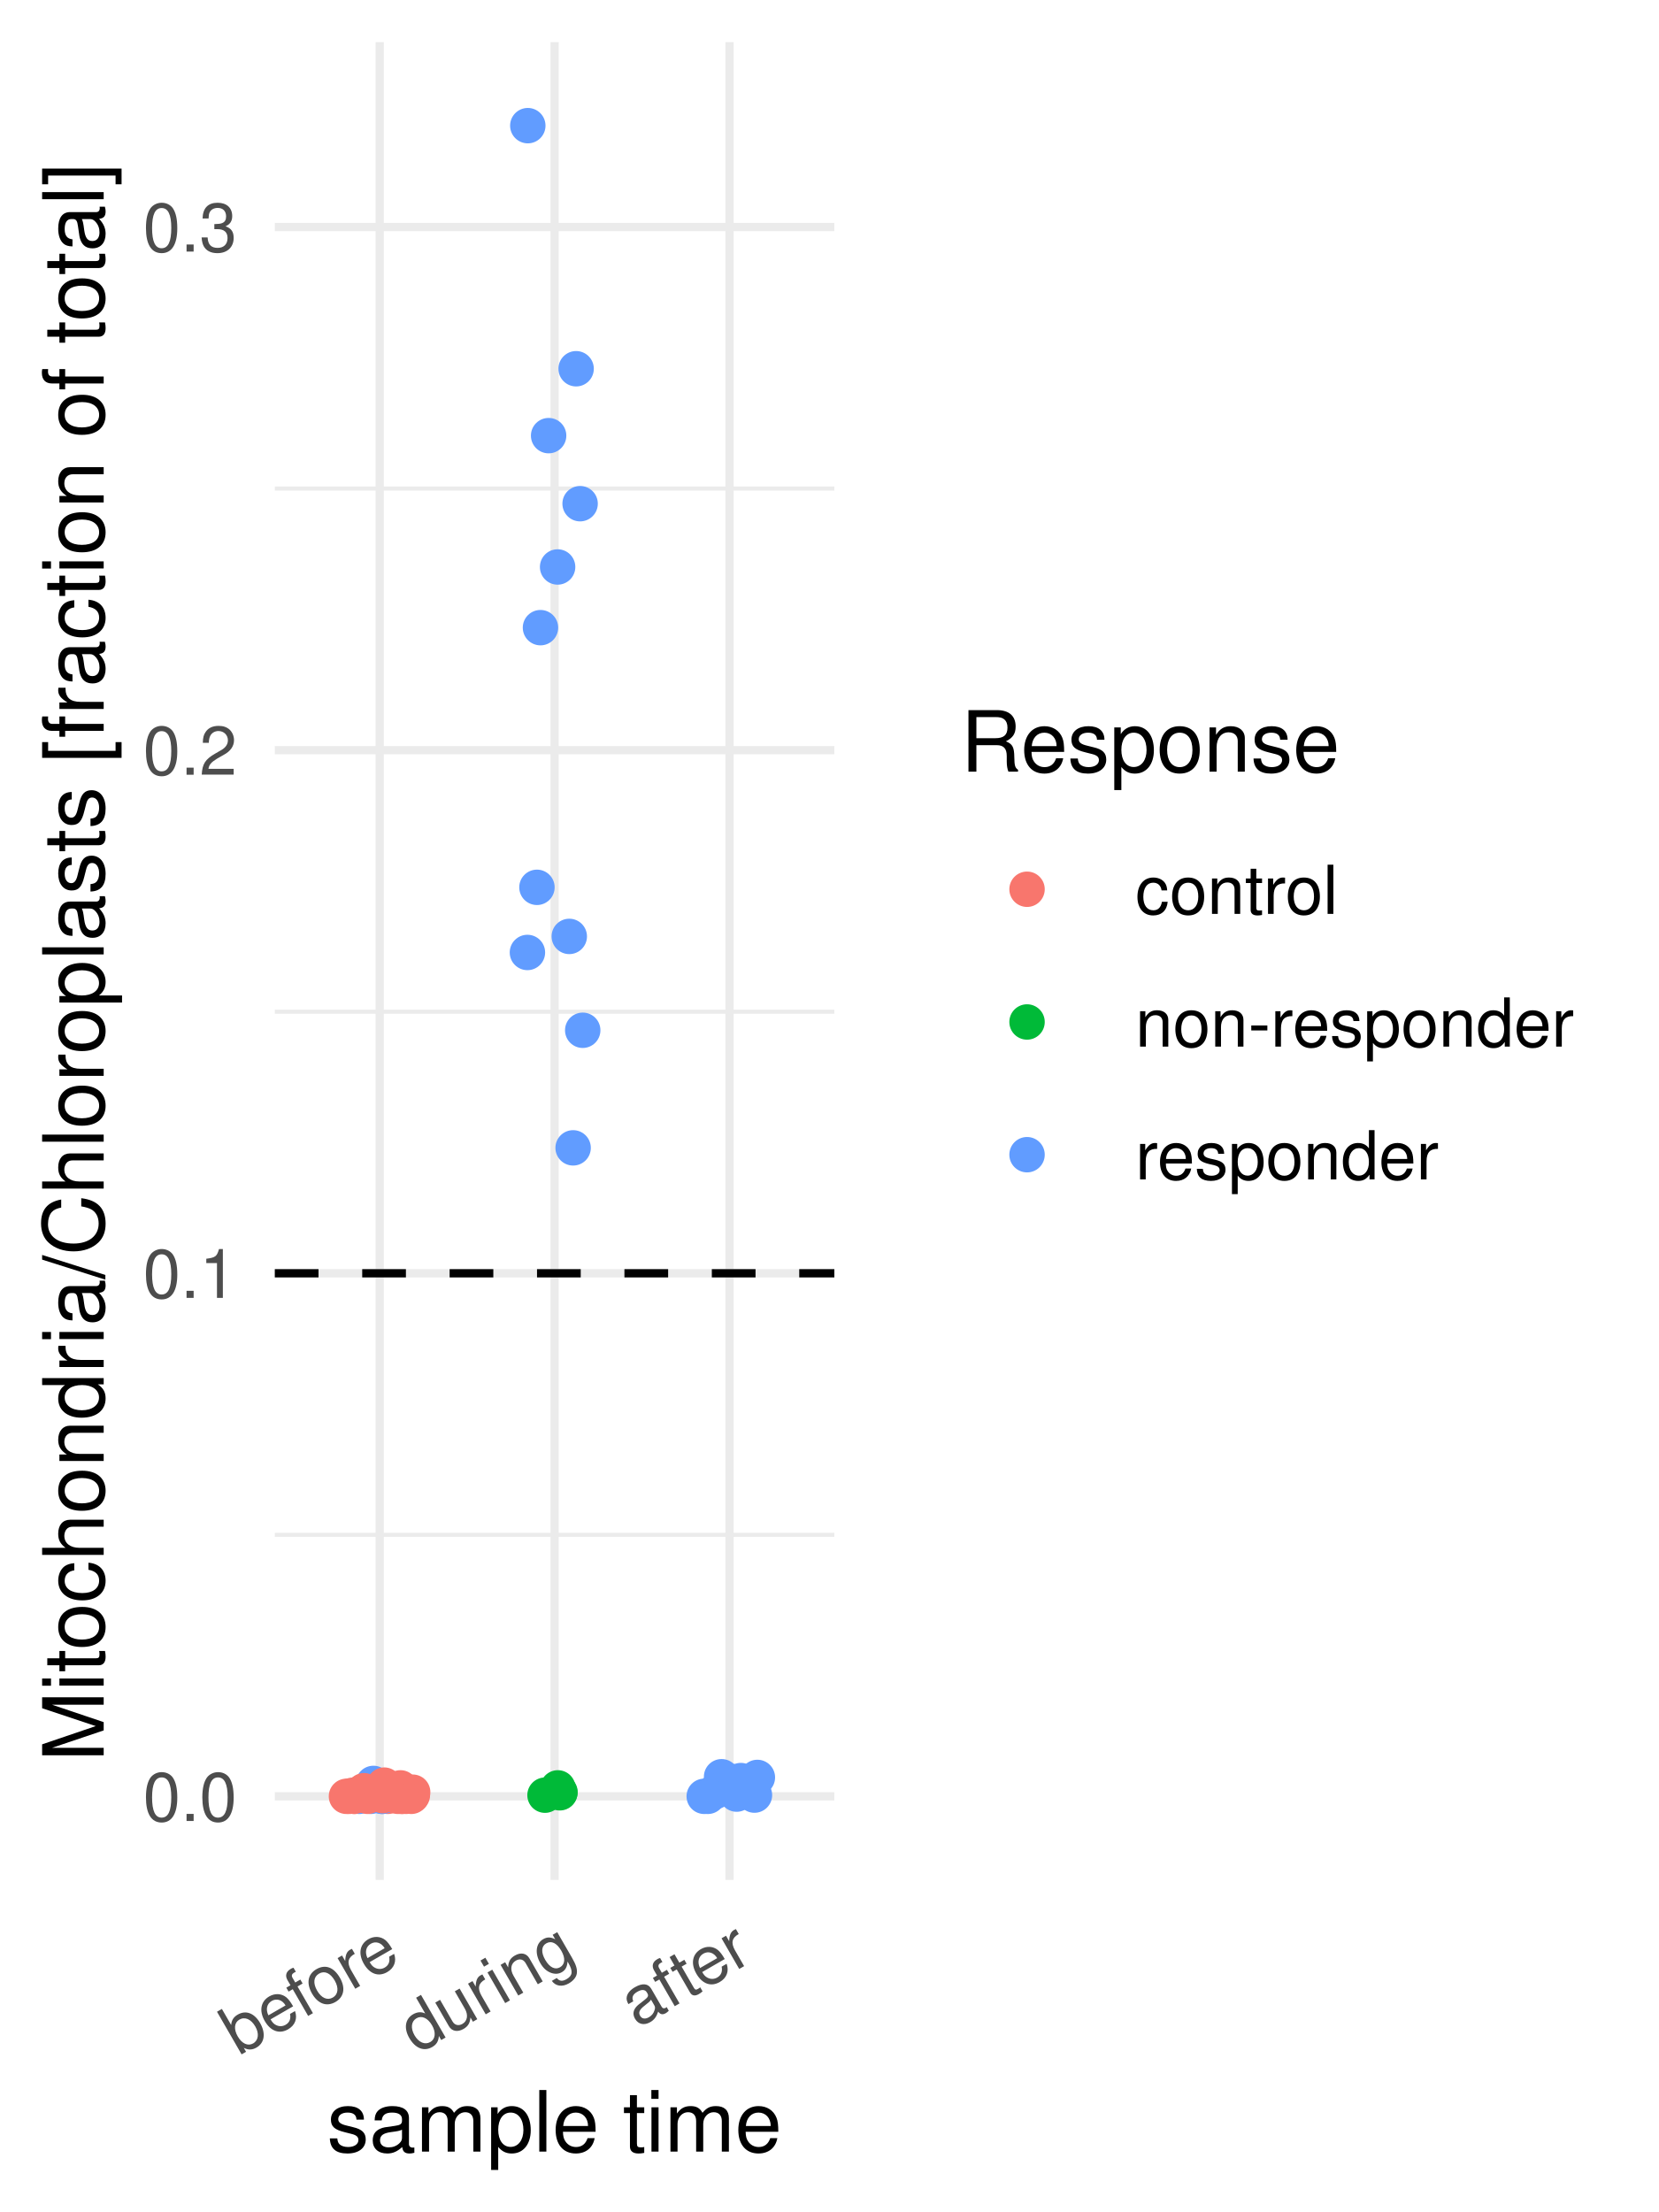
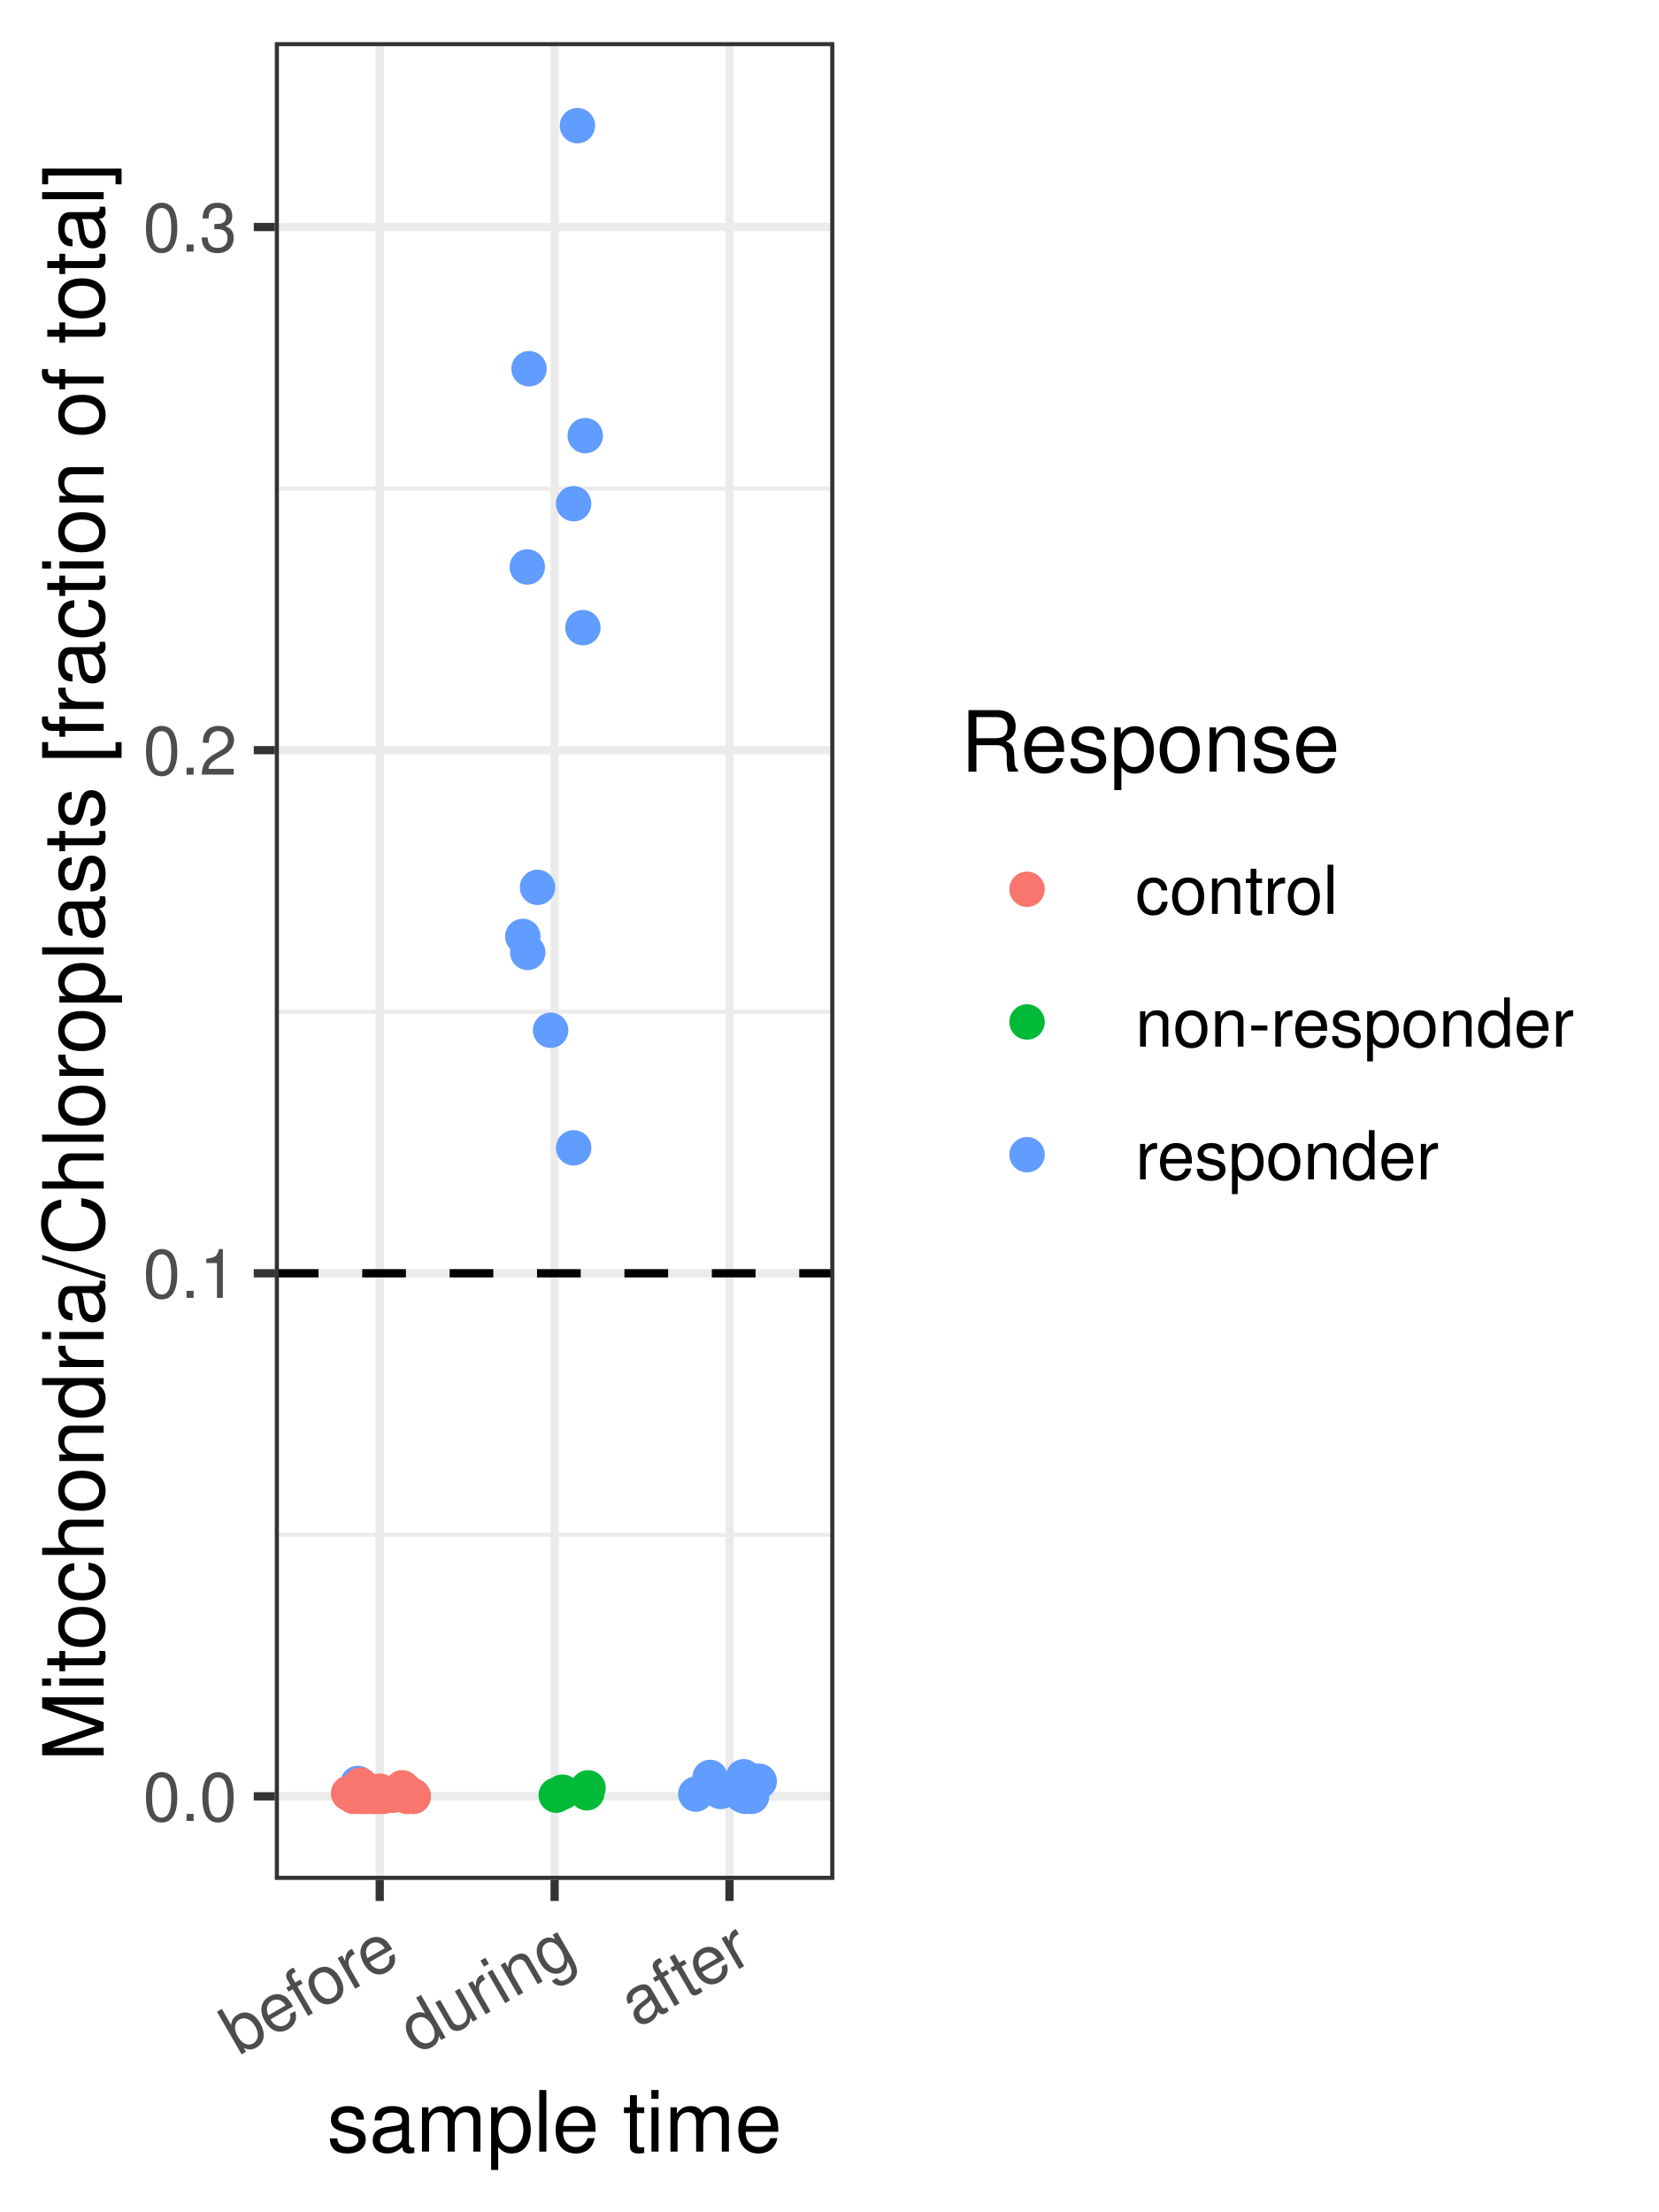
<svg xmlns="http://www.w3.org/2000/svg" viewBox="0 0 216.00 288.00">
  <defs>
    <style type="text/css">
    line, polyline, polygon, path, rect, circle {
      fill: none;
      stroke: #000000;
      stroke-linecap: round;
      stroke-linejoin: round;
      stroke-miterlimit: 10.00;
    }
  </style>
  </defs>
  <rect width="100%" height="100%" style="stroke: none; fill: #FFFFFF;" />
+   <rect x="0.00" y="0.00" width="216.00" height="288.00" style="stroke-width: 1.07; stroke: #FFFFFF; fill: #FFFFFF;" />
  <defs>
    <clipPath id="cpMzUuNzh8MTA4LjY0fDI0NC43Nnw1LjQ4">
      <rect x="35.78" y="5.48" width="72.85" height="239.28" />
    </clipPath>
  </defs>
+   <rect x="35.78" y="5.48" width="72.85" height="239.28" style="stroke-width: 1.07; stroke: none; fill: #FFFFFF;" clip-path="url(#cpMzUuNzh8MTA4LjY0fDI0NC43Nnw1LjQ4)" />
  <polyline points="35.78,199.83 108.64,199.83 " style="stroke-width: 0.53; stroke: #EBEBEB; stroke-linecap: butt;" clip-path="url(#cpMzUuNzh8MTA4LjY0fDI0NC43Nnw1LjQ4)" />
  <polyline points="35.78,131.72 108.64,131.72 " style="stroke-width: 0.53; stroke: #EBEBEB; stroke-linecap: butt;" clip-path="url(#cpMzUuNzh8MTA4LjY0fDI0NC43Nnw1LjQ4)" />
  <polyline points="35.78,63.61 108.64,63.61 " style="stroke-width: 0.53; stroke: #EBEBEB; stroke-linecap: butt;" clip-path="url(#cpMzUuNzh8MTA4LjY0fDI0NC43Nnw1LjQ4)" />
  <polyline points="35.78,233.88 108.64,233.88 " style="stroke-width: 1.07; stroke: #EBEBEB; stroke-linecap: butt;" clip-path="url(#cpMzUuNzh8MTA4LjY0fDI0NC43Nnw1LjQ4)" />
  <polyline points="35.78,165.78 108.64,165.78 " style="stroke-width: 1.07; stroke: #EBEBEB; stroke-linecap: butt;" clip-path="url(#cpMzUuNzh8MTA4LjY0fDI0NC43Nnw1LjQ4)" />
  <polyline points="35.78,97.67 108.64,97.67 " style="stroke-width: 1.07; stroke: #EBEBEB; stroke-linecap: butt;" clip-path="url(#cpMzUuNzh8MTA4LjY0fDI0NC43Nnw1LjQ4)" />
  <polyline points="35.78,29.56 108.64,29.56 " style="stroke-width: 1.07; stroke: #EBEBEB; stroke-linecap: butt;" clip-path="url(#cpMzUuNzh8MTA4LjY0fDI0NC43Nnw1LjQ4)" />
  <polyline points="49.44,244.76 49.44,5.48 " style="stroke-width: 1.07; stroke: #EBEBEB; stroke-linecap: butt;" clip-path="url(#cpMzUuNzh8MTA4LjY0fDI0NC43Nnw1LjQ4)" />
  <polyline points="72.21,244.76 72.21,5.48 " style="stroke-width: 1.07; stroke: #EBEBEB; stroke-linecap: butt;" clip-path="url(#cpMzUuNzh8MTA4LjY0fDI0NC43Nnw1LjQ4)" />
  <polyline points="94.98,244.76 94.98,5.48 " style="stroke-width: 1.07; stroke: #EBEBEB; stroke-linecap: butt;" clip-path="url(#cpMzUuNzh8MTA4LjY0fDI0NC43Nnw1LjQ4)" />
  <line x1="35.78" y1="165.78" x2="108.64" y2="165.78" style="stroke-width: 1.07; stroke-dasharray: 5.69,5.69; stroke-linecap: butt;" clip-path="url(#cpMzUuNzh8MTA4LjY0fDI0NC43Nnw1LjQ4)" />
-   <circle cx="50.36" cy="233.58" r="1.95" style="stroke-width: 0.71; stroke: #619CFF; fill: #619CFF;" clip-path="url(#cpMzUuNzh8MTA4LjY0fDI0NC43Nnw1LjQ4)" />
-   <circle cx="68.67" cy="124.01" r="1.95" style="stroke-width: 0.71; stroke: #619CFF; fill: #619CFF;" clip-path="url(#cpMzUuNzh8MTA4LjY0fDI0NC43Nnw1LjQ4)" />
-   <circle cx="93.95" cy="231.33" r="1.95" style="stroke-width: 0.71; stroke: #619CFF; fill: #619CFF;" clip-path="url(#cpMzUuNzh8MTA4LjY0fDI0NC43Nnw1LjQ4)" />
-   <circle cx="93.12" cy="233.25" r="1.95" style="stroke-width: 0.71; stroke: #619CFF; fill: #619CFF;" clip-path="url(#cpMzUuNzh8MTA4LjY0fDI0NC43Nnw1LjQ4)" />
-   <circle cx="49.71" cy="233.88" r="1.95" style="stroke-width: 0.71; stroke: #619CFF; fill: #619CFF;" clip-path="url(#cpMzUuNzh8MTA4LjY0fDI0NC43Nnw1LjQ4)" />
-   <circle cx="72.60" cy="73.82" r="1.95" style="stroke-width: 0.71; stroke: #619CFF; fill: #619CFF;" clip-path="url(#cpMzUuNzh8MTA4LjY0fDI0NC43Nnw1LjQ4)" />
-   <circle cx="98.61" cy="231.42" r="1.95" style="stroke-width: 0.71; stroke: #619CFF; fill: #619CFF;" clip-path="url(#cpMzUuNzh8MTA4LjY0fDI0NC43Nnw1LjQ4)" />
-   <circle cx="95.11" cy="231.92" r="1.95" style="stroke-width: 0.71; stroke: #619CFF; fill: #619CFF;" clip-path="url(#cpMzUuNzh8MTA4LjY0fDI0NC43Nnw1LjQ4)" />
-   <circle cx="52.45" cy="233.58" r="1.95" style="stroke-width: 0.71; stroke: #619CFF; fill: #619CFF;" clip-path="url(#cpMzUuNzh8MTA4LjY0fDI0NC43Nnw1LjQ4)" />
-   <circle cx="75.01" cy="48.01" r="1.95" style="stroke-width: 0.71; stroke: #619CFF; fill: #619CFF;" clip-path="url(#cpMzUuNzh8MTA4LjY0fDI0NC43Nnw1LjQ4)" />
-   <circle cx="98.23" cy="233.72" r="1.95" style="stroke-width: 0.71; stroke: #619CFF; fill: #619CFF;" clip-path="url(#cpMzUuNzh8MTA4LjY0fDI0NC43Nnw1LjQ4)" />
-   <circle cx="91.69" cy="233.88" r="1.95" style="stroke-width: 0.71; stroke: #619CFF; fill: #619CFF;" clip-path="url(#cpMzUuNzh8MTA4LjY0fDI0NC43Nnw1LjQ4)" />
-   <circle cx="72.88" cy="233.42" r="1.95" style="stroke-width: 0.71; stroke: #00BA38; fill: #00BA38;" clip-path="url(#cpMzUuNzh8MTA4LjY0fDI0NC43Nnw1LjQ4)" />
-   <circle cx="72.63" cy="232.78" r="1.95" style="stroke-width: 0.71; stroke: #00BA38; fill: #00BA38;" clip-path="url(#cpMzUuNzh8MTA4LjY0fDI0NC43Nnw1LjQ4)" />
-   <circle cx="74.62" cy="149.45" r="1.95" style="stroke-width: 0.71; stroke: #619CFF; fill: #619CFF;" clip-path="url(#cpMzUuNzh8MTA4LjY0fDI0NC43Nnw1LjQ4)" />
-   <circle cx="71.43" cy="56.72" r="1.95" style="stroke-width: 0.71; stroke: #619CFF; fill: #619CFF;" clip-path="url(#cpMzUuNzh8MTA4LjY0fDI0NC43Nnw1LjQ4)" />
-   <circle cx="75.53" cy="65.58" r="1.95" style="stroke-width: 0.71; stroke: #619CFF; fill: #619CFF;" clip-path="url(#cpMzUuNzh8MTA4LjY0fDI0NC43Nnw1LjQ4)" />
-   <circle cx="52.27" cy="233.64" r="1.95" style="stroke-width: 0.71; stroke: #F8766D; fill: #F8766D;" clip-path="url(#cpMzUuNzh8MTA4LjY0fDI0NC43Nnw1LjQ4)" />
-   <circle cx="52.67" cy="233.79" r="1.95" style="stroke-width: 0.71; stroke: #F8766D; fill: #F8766D;" clip-path="url(#cpMzUuNzh8MTA4LjY0fDI0NC43Nnw1LjQ4)" />
-   <circle cx="48.29" cy="233.49" r="1.95" style="stroke-width: 0.71; stroke: #F8766D; fill: #F8766D;" clip-path="url(#cpMzUuNzh8MTA4LjY0fDI0NC43Nnw1LjQ4)" />
-   <circle cx="45.46" cy="233.88" r="1.95" style="stroke-width: 0.71; stroke: #F8766D; fill: #F8766D;" clip-path="url(#cpMzUuNzh8MTA4LjY0fDI0NC43Nnw1LjQ4)" />
-   <circle cx="50.50" cy="233.88" r="1.95" style="stroke-width: 0.71; stroke: #F8766D; fill: #F8766D;" clip-path="url(#cpMzUuNzh8MTA4LjY0fDI0NC43Nnw1LjQ4)" />
-   <circle cx="50.24" cy="233.26" r="1.95" style="stroke-width: 0.71; stroke: #F8766D; fill: #F8766D;" clip-path="url(#cpMzUuNzh8MTA4LjY0fDI0NC43Nnw1LjQ4)" />
-   <circle cx="52.14" cy="232.78" r="1.95" style="stroke-width: 0.71; stroke: #F8766D; fill: #F8766D;" clip-path="url(#cpMzUuNzh8MTA4LjY0fDI0NC43Nnw1LjQ4)" />
-   <circle cx="50.90" cy="233.62" r="1.95" style="stroke-width: 0.71; stroke: #F8766D; fill: #F8766D;" clip-path="url(#cpMzUuNzh8MTA4LjY0fDI0NC43Nnw1LjQ4)" />
-   <circle cx="46.89" cy="233.49" r="1.95" style="stroke-width: 0.71; stroke: #F8766D; fill: #F8766D;" clip-path="url(#cpMzUuNzh8MTA4LjY0fDI0NC43Nnw1LjQ4)" />
-   <circle cx="46.15" cy="233.88" r="1.95" style="stroke-width: 0.71; stroke: #F8766D; fill: #F8766D;" clip-path="url(#cpMzUuNzh8MTA4LjY0fDI0NC43Nnw1LjQ4)" />
-   <circle cx="53.55" cy="233.88" r="1.95" style="stroke-width: 0.71; stroke: #F8766D; fill: #F8766D;" clip-path="url(#cpMzUuNzh8MTA4LjY0fDI0NC43Nnw1LjQ4)" />
-   <circle cx="49.13" cy="233.21" r="1.95" style="stroke-width: 0.71; stroke: #F8766D; fill: #F8766D;" clip-path="url(#cpMzUuNzh8MTA4LjY0fDI0NC43Nnw1LjQ4)" />
-   <circle cx="45.93" cy="233.74" r="1.95" style="stroke-width: 0.71; stroke: #F8766D; fill: #F8766D;" clip-path="url(#cpMzUuNzh8MTA4LjY0fDI0NC43Nnw1LjQ4)" />
-   <circle cx="52.40" cy="233.88" r="1.95" style="stroke-width: 0.71; stroke: #F8766D; fill: #F8766D;" clip-path="url(#cpMzUuNzh8MTA4LjY0fDI0NC43Nnw1LjQ4)" />
-   <circle cx="47.23" cy="233.59" r="1.95" style="stroke-width: 0.71; stroke: #F8766D; fill: #F8766D;" clip-path="url(#cpMzUuNzh8MTA4LjY0fDI0NC43Nnw1LjQ4)" />
-   <circle cx="52.56" cy="233.51" r="1.95" style="stroke-width: 0.71; stroke: #F8766D; fill: #F8766D;" clip-path="url(#cpMzUuNzh8MTA4LjY0fDI0NC43Nnw1LjQ4)" />
-   <circle cx="52.68" cy="233.59" r="1.95" style="stroke-width: 0.71; stroke: #F8766D; fill: #F8766D;" clip-path="url(#cpMzUuNzh8MTA4LjY0fDI0NC43Nnw1LjQ4)" />
-   <circle cx="46.50" cy="233.74" r="1.95" style="stroke-width: 0.71; stroke: #F8766D; fill: #F8766D;" clip-path="url(#cpMzUuNzh8MTA4LjY0fDI0NC43Nnw1LjQ4)" />
-   <circle cx="46.77" cy="233.62" r="1.95" style="stroke-width: 0.71; stroke: #619CFF; fill: #619CFF;" clip-path="url(#cpMzUuNzh8MTA4LjY0fDI0NC43Nnw1LjQ4)" />
-   <circle cx="46.78" cy="233.88" r="1.95" style="stroke-width: 0.71; stroke: #619CFF; fill: #619CFF;" clip-path="url(#cpMzUuNzh8MTA4LjY0fDI0NC43Nnw1LjQ4)" />
-   <circle cx="95.83" cy="232.91" r="1.95" style="stroke-width: 0.71; stroke: #619CFF; fill: #619CFF;" clip-path="url(#cpMzUuNzh8MTA4LjY0fDI0NC43Nnw1LjQ4)" />
-   <circle cx="95.22" cy="233.02" r="1.95" style="stroke-width: 0.71; stroke: #619CFF; fill: #619CFF;" clip-path="url(#cpMzUuNzh8MTA4LjY0fDI0NC43Nnw1LjQ4)" />
-   <circle cx="53.09" cy="233.70" r="1.95" style="stroke-width: 0.71; stroke: #619CFF; fill: #619CFF;" clip-path="url(#cpMzUuNzh8MTA4LjY0fDI0NC43Nnw1LjQ4)" />
-   <circle cx="49.80" cy="233.88" r="1.95" style="stroke-width: 0.71; stroke: #619CFF; fill: #619CFF;" clip-path="url(#cpMzUuNzh8MTA4LjY0fDI0NC43Nnw1LjQ4)" />
-   <circle cx="74.12" cy="121.92" r="1.95" style="stroke-width: 0.71; stroke: #619CFF; fill: #619CFF;" clip-path="url(#cpMzUuNzh8MTA4LjY0fDI0NC43Nnw1LjQ4)" />
-   <circle cx="95.54" cy="232.82" r="1.95" style="stroke-width: 0.71; stroke: #619CFF; fill: #619CFF;" clip-path="url(#cpMzUuNzh8MTA4LjY0fDI0NC43Nnw1LjQ4)" />
-   <circle cx="96.46" cy="231.83" r="1.95" style="stroke-width: 0.71; stroke: #619CFF; fill: #619CFF;" clip-path="url(#cpMzUuNzh8MTA4LjY0fDI0NC43Nnw1LjQ4)" />
-   <circle cx="48.62" cy="232.20" r="1.95" style="stroke-width: 0.71; stroke: #619CFF; fill: #619CFF;" clip-path="url(#cpMzUuNzh8MTA4LjY0fDI0NC43Nnw1LjQ4)" />
-   <circle cx="48.29" cy="233.88" r="1.95" style="stroke-width: 0.71; stroke: #619CFF; fill: #619CFF;" clip-path="url(#cpMzUuNzh8MTA4LjY0fDI0NC43Nnw1LjQ4)" />
-   <circle cx="70.37" cy="81.72" r="1.95" style="stroke-width: 0.71; stroke: #619CFF; fill: #619CFF;" clip-path="url(#cpMzUuNzh8MTA4LjY0fDI0NC43Nnw1LjQ4)" />
-   <circle cx="95.91" cy="233.59" r="1.95" style="stroke-width: 0.71; stroke: #619CFF; fill: #619CFF;" clip-path="url(#cpMzUuNzh8MTA4LjY0fDI0NC43Nnw1LjQ4)" />
-   <circle cx="92.16" cy="233.88" r="1.95" style="stroke-width: 0.71; stroke: #619CFF; fill: #619CFF;" clip-path="url(#cpMzUuNzh8MTA4LjY0fDI0NC43Nnw1LjQ4)" />
-   <circle cx="68.72" cy="16.36" r="1.95" style="stroke-width: 0.71; stroke: #619CFF; fill: #619CFF;" clip-path="url(#cpMzUuNzh8MTA4LjY0fDI0NC43Nnw1LjQ4)" />
-   <circle cx="69.91" cy="115.53" r="1.95" style="stroke-width: 0.71; stroke: #619CFF; fill: #619CFF;" clip-path="url(#cpMzUuNzh8MTA4LjY0fDI0NC43Nnw1LjQ4)" />
-   <circle cx="72.91" cy="233.34" r="1.95" style="stroke-width: 0.71; stroke: #00BA38; fill: #00BA38;" clip-path="url(#cpMzUuNzh8MTA4LjY0fDI0NC43Nnw1LjQ4)" />
-   <circle cx="70.96" cy="233.73" r="1.95" style="stroke-width: 0.71; stroke: #00BA38; fill: #00BA38;" clip-path="url(#cpMzUuNzh8MTA4LjY0fDI0NC43Nnw1LjQ4)" />
-   <circle cx="75.87" cy="134.14" r="1.95" style="stroke-width: 0.71; stroke: #619CFF; fill: #619CFF;" clip-path="url(#cpMzUuNzh8MTA4LjY0fDI0NC43Nnw1LjQ4)" />
-   <circle cx="46.12" cy="233.88" r="1.95" style="stroke-width: 0.71; stroke: #F8766D; fill: #F8766D;" clip-path="url(#cpMzUuNzh8MTA4LjY0fDI0NC43Nnw1LjQ4)" />
-   <circle cx="51.81" cy="233.88" r="1.95" style="stroke-width: 0.71; stroke: #F8766D; fill: #F8766D;" clip-path="url(#cpMzUuNzh8MTA4LjY0fDI0NC43Nnw1LjQ4)" />
-   <circle cx="53.73" cy="233.34" r="1.95" style="stroke-width: 0.71; stroke: #F8766D; fill: #F8766D;" clip-path="url(#cpMzUuNzh8MTA4LjY0fDI0NC43Nnw1LjQ4)" />
-   <circle cx="52.88" cy="233.88" r="1.95" style="stroke-width: 0.71; stroke: #F8766D; fill: #F8766D;" clip-path="url(#cpMzUuNzh8MTA4LjY0fDI0NC43Nnw1LjQ4)" />
-   <circle cx="48.12" cy="233.47" r="1.95" style="stroke-width: 0.71; stroke: #F8766D; fill: #F8766D;" clip-path="url(#cpMzUuNzh8MTA4LjY0fDI0NC43Nnw1LjQ4)" />
-   <circle cx="45.11" cy="233.88" r="1.95" style="stroke-width: 0.71; stroke: #F8766D; fill: #F8766D;" clip-path="url(#cpMzUuNzh8MTA4LjY0fDI0NC43Nnw1LjQ4)" />
-   <circle cx="48.41" cy="233.67" r="1.95" style="stroke-width: 0.71; stroke: #F8766D; fill: #F8766D;" clip-path="url(#cpMzUuNzh8MTA4LjY0fDI0NC43Nnw1LjQ4)" />
-   <circle cx="50.03" cy="232.42" r="1.95" style="stroke-width: 0.71; stroke: #F8766D; fill: #F8766D;" clip-path="url(#cpMzUuNzh8MTA4LjY0fDI0NC43Nnw1LjQ4)" />
-   <circle cx="47.39" cy="233.15" r="1.95" style="stroke-width: 0.71; stroke: #F8766D; fill: #F8766D;" clip-path="url(#cpMzUuNzh8MTA4LjY0fDI0NC43Nnw1LjQ4)" />
-   <circle cx="53.69" cy="233.72" r="1.95" style="stroke-width: 0.71; stroke: #F8766D; fill: #F8766D;" clip-path="url(#cpMzUuNzh8MTA4LjY0fDI0NC43Nnw1LjQ4)" />
-   <circle cx="52.77" cy="233.48" r="1.95" style="stroke-width: 0.71; stroke: #F8766D; fill: #F8766D;" clip-path="url(#cpMzUuNzh8MTA4LjY0fDI0NC43Nnw1LjQ4)" />
-   <circle cx="47.86" cy="233.88" r="1.95" style="stroke-width: 0.71; stroke: #F8766D; fill: #F8766D;" clip-path="url(#cpMzUuNzh8MTA4LjY0fDI0NC43Nnw1LjQ4)" />
-   <circle cx="47.65" cy="233.47" r="1.95" style="stroke-width: 0.71; stroke: #F8766D; fill: #F8766D;" clip-path="url(#cpMzUuNzh8MTA4LjY0fDI0NC43Nnw1LjQ4)" />
-   <circle cx="47.66" cy="233.35" r="1.95" style="stroke-width: 0.71; stroke: #F8766D; fill: #F8766D;" clip-path="url(#cpMzUuNzh8MTA4LjY0fDI0NC43Nnw1LjQ4)" />
-   <circle cx="51.49" cy="233.60" r="1.95" style="stroke-width: 0.71; stroke: #F8766D; fill: #F8766D;" clip-path="url(#cpMzUuNzh8MTA4LjY0fDI0NC43Nnw1LjQ4)" />
-   <circle cx="50.29" cy="233.63" r="1.95" style="stroke-width: 0.71; stroke: #F8766D; fill: #F8766D;" clip-path="url(#cpMzUuNzh8MTA4LjY0fDI0NC43Nnw1LjQ4)" />
-   <circle cx="52.28" cy="233.88" r="1.95" style="stroke-width: 0.71; stroke: #F8766D; fill: #F8766D;" clip-path="url(#cpMzUuNzh8MTA4LjY0fDI0NC43Nnw1LjQ4)" />
-   <circle cx="49.83" cy="233.79" r="1.95" style="stroke-width: 0.71; stroke: #F8766D; fill: #F8766D;" clip-path="url(#cpMzUuNzh8MTA4LjY0fDI0NC43Nnw1LjQ4)" />
+   <circle cx="48.98" cy="233.58" r="1.95" style="stroke-width: 0.71; stroke: #619CFF; fill: #619CFF;" clip-path="url(#cpMzUuNzh8MTA4LjY0fDI0NC43Nnw1LjQ4)" />
+   <circle cx="68.71" cy="124.01" r="1.95" style="stroke-width: 0.71; stroke: #619CFF; fill: #619CFF;" clip-path="url(#cpMzUuNzh8MTA4LjY0fDI0NC43Nnw1LjQ4)" />
+   <circle cx="96.82" cy="231.33" r="1.95" style="stroke-width: 0.71; stroke: #619CFF; fill: #619CFF;" clip-path="url(#cpMzUuNzh8MTA4LjY0fDI0NC43Nnw1LjQ4)" />
+   <circle cx="93.83" cy="233.25" r="1.95" style="stroke-width: 0.71; stroke: #619CFF; fill: #619CFF;" clip-path="url(#cpMzUuNzh8MTA4LjY0fDI0NC43Nnw1LjQ4)" />
+   <circle cx="53.79" cy="233.88" r="1.95" style="stroke-width: 0.71; stroke: #619CFF; fill: #619CFF;" clip-path="url(#cpMzUuNzh8MTA4LjY0fDI0NC43Nnw1LjQ4)" />
+   <circle cx="68.65" cy="73.82" r="1.95" style="stroke-width: 0.71; stroke: #619CFF; fill: #619CFF;" clip-path="url(#cpMzUuNzh8MTA4LjY0fDI0NC43Nnw1LjQ4)" />
+   <circle cx="92.45" cy="231.42" r="1.95" style="stroke-width: 0.71; stroke: #619CFF; fill: #619CFF;" clip-path="url(#cpMzUuNzh8MTA4LjY0fDI0NC43Nnw1LjQ4)" />
+   <circle cx="98.85" cy="231.92" r="1.95" style="stroke-width: 0.71; stroke: #619CFF; fill: #619CFF;" clip-path="url(#cpMzUuNzh8MTA4LjY0fDI0NC43Nnw1LjQ4)" />
+   <circle cx="48.57" cy="233.58" r="1.95" style="stroke-width: 0.71; stroke: #619CFF; fill: #619CFF;" clip-path="url(#cpMzUuNzh8MTA4LjY0fDI0NC43Nnw1LjQ4)" />
+   <circle cx="68.88" cy="48.01" r="1.95" style="stroke-width: 0.71; stroke: #619CFF; fill: #619CFF;" clip-path="url(#cpMzUuNzh8MTA4LjY0fDI0NC43Nnw1LjQ4)" />
+   <circle cx="96.66" cy="233.72" r="1.95" style="stroke-width: 0.71; stroke: #619CFF; fill: #619CFF;" clip-path="url(#cpMzUuNzh8MTA4LjY0fDI0NC43Nnw1LjQ4)" />
+   <circle cx="97.86" cy="233.88" r="1.95" style="stroke-width: 0.71; stroke: #619CFF; fill: #619CFF;" clip-path="url(#cpMzUuNzh8MTA4LjY0fDI0NC43Nnw1LjQ4)" />
+   <circle cx="76.41" cy="233.42" r="1.95" style="stroke-width: 0.71; stroke: #00BA38; fill: #00BA38;" clip-path="url(#cpMzUuNzh8MTA4LjY0fDI0NC43Nnw1LjQ4)" />
+   <circle cx="76.56" cy="232.78" r="1.95" style="stroke-width: 0.71; stroke: #00BA38; fill: #00BA38;" clip-path="url(#cpMzUuNzh8MTA4LjY0fDI0NC43Nnw1LjQ4)" />
+   <circle cx="74.69" cy="149.45" r="1.95" style="stroke-width: 0.71; stroke: #619CFF; fill: #619CFF;" clip-path="url(#cpMzUuNzh8MTA4LjY0fDI0NC43Nnw1LjQ4)" />
+   <circle cx="76.20" cy="56.72" r="1.95" style="stroke-width: 0.71; stroke: #619CFF; fill: #619CFF;" clip-path="url(#cpMzUuNzh8MTA4LjY0fDI0NC43Nnw1LjQ4)" />
+   <circle cx="74.69" cy="65.58" r="1.95" style="stroke-width: 0.71; stroke: #619CFF; fill: #619CFF;" clip-path="url(#cpMzUuNzh8MTA4LjY0fDI0NC43Nnw1LjQ4)" />
+   <circle cx="47.66" cy="233.64" r="1.95" style="stroke-width: 0.71; stroke: #F8766D; fill: #F8766D;" clip-path="url(#cpMzUuNzh8MTA4LjY0fDI0NC43Nnw1LjQ4)" />
+   <circle cx="53.70" cy="233.79" r="1.95" style="stroke-width: 0.71; stroke: #F8766D; fill: #F8766D;" clip-path="url(#cpMzUuNzh8MTA4LjY0fDI0NC43Nnw1LjQ4)" />
+   <circle cx="49.73" cy="233.49" r="1.95" style="stroke-width: 0.71; stroke: #F8766D; fill: #F8766D;" clip-path="url(#cpMzUuNzh8MTA4LjY0fDI0NC43Nnw1LjQ4)" />
+   <circle cx="53.06" cy="233.88" r="1.95" style="stroke-width: 0.71; stroke: #F8766D; fill: #F8766D;" clip-path="url(#cpMzUuNzh8MTA4LjY0fDI0NC43Nnw1LjQ4)" />
+   <circle cx="48.82" cy="233.88" r="1.95" style="stroke-width: 0.71; stroke: #F8766D; fill: #F8766D;" clip-path="url(#cpMzUuNzh8MTA4LjY0fDI0NC43Nnw1LjQ4)" />
+   <circle cx="48.78" cy="233.26" r="1.95" style="stroke-width: 0.71; stroke: #F8766D; fill: #F8766D;" clip-path="url(#cpMzUuNzh8MTA4LjY0fDI0NC43Nnw1LjQ4)" />
+   <circle cx="52.37" cy="232.77" r="1.95" style="stroke-width: 0.71; stroke: #F8766D; fill: #F8766D;" clip-path="url(#cpMzUuNzh8MTA4LjY0fDI0NC43Nnw1LjQ4)" />
+   <circle cx="49.63" cy="233.62" r="1.95" style="stroke-width: 0.71; stroke: #F8766D; fill: #F8766D;" clip-path="url(#cpMzUuNzh8MTA4LjY0fDI0NC43Nnw1LjQ4)" />
+   <circle cx="49.64" cy="233.49" r="1.95" style="stroke-width: 0.71; stroke: #F8766D; fill: #F8766D;" clip-path="url(#cpMzUuNzh8MTA4LjY0fDI0NC43Nnw1LjQ4)" />
+   <circle cx="47.59" cy="233.88" r="1.95" style="stroke-width: 0.71; stroke: #F8766D; fill: #F8766D;" clip-path="url(#cpMzUuNzh8MTA4LjY0fDI0NC43Nnw1LjQ4)" />
+   <circle cx="49.92" cy="233.88" r="1.95" style="stroke-width: 0.71; stroke: #F8766D; fill: #F8766D;" clip-path="url(#cpMzUuNzh8MTA4LjY0fDI0NC43Nnw1LjQ4)" />
+   <circle cx="49.46" cy="233.21" r="1.95" style="stroke-width: 0.71; stroke: #F8766D; fill: #F8766D;" clip-path="url(#cpMzUuNzh8MTA4LjY0fDI0NC43Nnw1LjQ4)" />
+   <circle cx="51.16" cy="233.74" r="1.95" style="stroke-width: 0.71; stroke: #F8766D; fill: #F8766D;" clip-path="url(#cpMzUuNzh8MTA4LjY0fDI0NC43Nnw1LjQ4)" />
+   <circle cx="52.99" cy="233.88" r="1.95" style="stroke-width: 0.71; stroke: #F8766D; fill: #F8766D;" clip-path="url(#cpMzUuNzh8MTA4LjY0fDI0NC43Nnw1LjQ4)" />
+   <circle cx="49.99" cy="233.59" r="1.95" style="stroke-width: 0.71; stroke: #F8766D; fill: #F8766D;" clip-path="url(#cpMzUuNzh8MTA4LjY0fDI0NC43Nnw1LjQ4)" />
+   <circle cx="47.53" cy="233.51" r="1.95" style="stroke-width: 0.71; stroke: #F8766D; fill: #F8766D;" clip-path="url(#cpMzUuNzh8MTA4LjY0fDI0NC43Nnw1LjQ4)" />
+   <circle cx="47.54" cy="233.59" r="1.95" style="stroke-width: 0.71; stroke: #F8766D; fill: #F8766D;" clip-path="url(#cpMzUuNzh8MTA4LjY0fDI0NC43Nnw1LjQ4)" />
+   <circle cx="46.09" cy="233.74" r="1.95" style="stroke-width: 0.71; stroke: #F8766D; fill: #F8766D;" clip-path="url(#cpMzUuNzh8MTA4LjY0fDI0NC43Nnw1LjQ4)" />
+   <circle cx="46.33" cy="233.62" r="1.95" style="stroke-width: 0.71; stroke: #619CFF; fill: #619CFF;" clip-path="url(#cpMzUuNzh8MTA4LjY0fDI0NC43Nnw1LjQ4)" />
+   <circle cx="46.94" cy="233.88" r="1.95" style="stroke-width: 0.71; stroke: #619CFF; fill: #619CFF;" clip-path="url(#cpMzUuNzh8MTA4LjY0fDI0NC43Nnw1LjQ4)" />
+   <circle cx="93.87" cy="232.91" r="1.95" style="stroke-width: 0.71; stroke: #619CFF; fill: #619CFF;" clip-path="url(#cpMzUuNzh8MTA4LjY0fDI0NC43Nnw1LjQ4)" />
+   <circle cx="96.32" cy="233.02" r="1.95" style="stroke-width: 0.71; stroke: #619CFF; fill: #619CFF;" clip-path="url(#cpMzUuNzh8MTA4LjY0fDI0NC43Nnw1LjQ4)" />
+   <circle cx="47.19" cy="233.70" r="1.95" style="stroke-width: 0.71; stroke: #619CFF; fill: #619CFF;" clip-path="url(#cpMzUuNzh8MTA4LjY0fDI0NC43Nnw1LjQ4)" />
+   <circle cx="48.45" cy="233.88" r="1.95" style="stroke-width: 0.71; stroke: #619CFF; fill: #619CFF;" clip-path="url(#cpMzUuNzh8MTA4LjY0fDI0NC43Nnw1LjQ4)" />
+   <circle cx="68.07" cy="121.92" r="1.95" style="stroke-width: 0.71; stroke: #619CFF; fill: #619CFF;" clip-path="url(#cpMzUuNzh8MTA4LjY0fDI0NC43Nnw1LjQ4)" />
+   <circle cx="93.25" cy="232.82" r="1.95" style="stroke-width: 0.71; stroke: #619CFF; fill: #619CFF;" clip-path="url(#cpMzUuNzh8MTA4LjY0fDI0NC43Nnw1LjQ4)" />
+   <circle cx="97.80" cy="231.83" r="1.95" style="stroke-width: 0.71; stroke: #619CFF; fill: #619CFF;" clip-path="url(#cpMzUuNzh8MTA4LjY0fDI0NC43Nnw1LjQ4)" />
+   <circle cx="46.60" cy="232.20" r="1.95" style="stroke-width: 0.71; stroke: #619CFF; fill: #619CFF;" clip-path="url(#cpMzUuNzh8MTA4LjY0fDI0NC43Nnw1LjQ4)" />
+   <circle cx="49.33" cy="233.88" r="1.95" style="stroke-width: 0.71; stroke: #619CFF; fill: #619CFF;" clip-path="url(#cpMzUuNzh8MTA4LjY0fDI0NC43Nnw1LjQ4)" />
+   <circle cx="75.89" cy="81.72" r="1.95" style="stroke-width: 0.71; stroke: #619CFF; fill: #619CFF;" clip-path="url(#cpMzUuNzh8MTA4LjY0fDI0NC43Nnw1LjQ4)" />
+   <circle cx="90.59" cy="233.59" r="1.95" style="stroke-width: 0.71; stroke: #619CFF; fill: #619CFF;" clip-path="url(#cpMzUuNzh8MTA4LjY0fDI0NC43Nnw1LjQ4)" />
+   <circle cx="97.00" cy="233.88" r="1.95" style="stroke-width: 0.71; stroke: #619CFF; fill: #619CFF;" clip-path="url(#cpMzUuNzh8MTA4LjY0fDI0NC43Nnw1LjQ4)" />
+   <circle cx="75.18" cy="16.36" r="1.95" style="stroke-width: 0.71; stroke: #619CFF; fill: #619CFF;" clip-path="url(#cpMzUuNzh8MTA4LjY0fDI0NC43Nnw1LjQ4)" />
+   <circle cx="69.99" cy="115.53" r="1.95" style="stroke-width: 0.71; stroke: #619CFF; fill: #619CFF;" clip-path="url(#cpMzUuNzh8MTA4LjY0fDI0NC43Nnw1LjQ4)" />
+   <circle cx="73.23" cy="233.34" r="1.95" style="stroke-width: 0.71; stroke: #00BA38; fill: #00BA38;" clip-path="url(#cpMzUuNzh8MTA4LjY0fDI0NC43Nnw1LjQ4)" />
+   <circle cx="72.42" cy="233.73" r="1.95" style="stroke-width: 0.71; stroke: #00BA38; fill: #00BA38;" clip-path="url(#cpMzUuNzh8MTA4LjY0fDI0NC43Nnw1LjQ4)" />
+   <circle cx="71.69" cy="134.14" r="1.95" style="stroke-width: 0.71; stroke: #619CFF; fill: #619CFF;" clip-path="url(#cpMzUuNzh8MTA4LjY0fDI0NC43Nnw1LjQ4)" />
+   <circle cx="46.02" cy="233.88" r="1.95" style="stroke-width: 0.71; stroke: #F8766D; fill: #F8766D;" clip-path="url(#cpMzUuNzh8MTA4LjY0fDI0NC43Nnw1LjQ4)" />
+   <circle cx="47.09" cy="233.88" r="1.95" style="stroke-width: 0.71; stroke: #F8766D; fill: #F8766D;" clip-path="url(#cpMzUuNzh8MTA4LjY0fDI0NC43Nnw1LjQ4)" />
+   <circle cx="49.04" cy="233.34" r="1.95" style="stroke-width: 0.71; stroke: #F8766D; fill: #F8766D;" clip-path="url(#cpMzUuNzh8MTA4LjY0fDI0NC43Nnw1LjQ4)" />
+   <circle cx="53.80" cy="233.88" r="1.95" style="stroke-width: 0.71; stroke: #F8766D; fill: #F8766D;" clip-path="url(#cpMzUuNzh8MTA4LjY0fDI0NC43Nnw1LjQ4)" />
+   <circle cx="48.90" cy="233.47" r="1.95" style="stroke-width: 0.71; stroke: #F8766D; fill: #F8766D;" clip-path="url(#cpMzUuNzh8MTA4LjY0fDI0NC43Nnw1LjQ4)" />
+   <circle cx="49.52" cy="233.88" r="1.95" style="stroke-width: 0.71; stroke: #F8766D; fill: #F8766D;" clip-path="url(#cpMzUuNzh8MTA4LjY0fDI0NC43Nnw1LjQ4)" />
+   <circle cx="49.91" cy="233.67" r="1.95" style="stroke-width: 0.71; stroke: #F8766D; fill: #F8766D;" clip-path="url(#cpMzUuNzh8MTA4LjY0fDI0NC43Nnw1LjQ4)" />
+   <circle cx="46.92" cy="232.42" r="1.95" style="stroke-width: 0.71; stroke: #F8766D; fill: #F8766D;" clip-path="url(#cpMzUuNzh8MTA4LjY0fDI0NC43Nnw1LjQ4)" />
+   <circle cx="52.79" cy="233.15" r="1.95" style="stroke-width: 0.71; stroke: #F8766D; fill: #F8766D;" clip-path="url(#cpMzUuNzh8MTA4LjY0fDI0NC43Nnw1LjQ4)" />
+   <circle cx="48.97" cy="233.72" r="1.95" style="stroke-width: 0.71; stroke: #F8766D; fill: #F8766D;" clip-path="url(#cpMzUuNzh8MTA4LjY0fDI0NC43Nnw1LjQ4)" />
+   <circle cx="45.39" cy="233.48" r="1.95" style="stroke-width: 0.71; stroke: #F8766D; fill: #F8766D;" clip-path="url(#cpMzUuNzh8MTA4LjY0fDI0NC43Nnw1LjQ4)" />
+   <circle cx="47.81" cy="233.88" r="1.95" style="stroke-width: 0.71; stroke: #F8766D; fill: #F8766D;" clip-path="url(#cpMzUuNzh8MTA4LjY0fDI0NC43Nnw1LjQ4)" />
+   <circle cx="45.60" cy="233.47" r="1.95" style="stroke-width: 0.71; stroke: #F8766D; fill: #F8766D;" clip-path="url(#cpMzUuNzh8MTA4LjY0fDI0NC43Nnw1LjQ4)" />
+   <circle cx="48.31" cy="233.35" r="1.95" style="stroke-width: 0.71; stroke: #F8766D; fill: #F8766D;" clip-path="url(#cpMzUuNzh8MTA4LjY0fDI0NC43Nnw1LjQ4)" />
+   <circle cx="47.02" cy="233.60" r="1.95" style="stroke-width: 0.71; stroke: #F8766D; fill: #F8766D;" clip-path="url(#cpMzUuNzh8MTA4LjY0fDI0NC43Nnw1LjQ4)" />
+   <circle cx="52.29" cy="233.63" r="1.95" style="stroke-width: 0.71; stroke: #F8766D; fill: #F8766D;" clip-path="url(#cpMzUuNzh8MTA4LjY0fDI0NC43Nnw1LjQ4)" />
+   <circle cx="48.72" cy="233.88" r="1.95" style="stroke-width: 0.71; stroke: #F8766D; fill: #F8766D;" clip-path="url(#cpMzUuNzh8MTA4LjY0fDI0NC43Nnw1LjQ4)" />
+   <circle cx="49.71" cy="233.79" r="1.95" style="stroke-width: 0.71; stroke: #F8766D; fill: #F8766D;" clip-path="url(#cpMzUuNzh8MTA4LjY0fDI0NC43Nnw1LjQ4)" />
+   <rect x="35.78" y="5.48" width="72.85" height="239.28" style="stroke-width: 1.07; stroke: #333333;" clip-path="url(#cpMzUuNzh8MTA4LjY0fDI0NC43Nnw1LjQ4)" />
  <defs>
    <clipPath id="cpMC4wMHwyMTYuMDB8Mjg4LjAwfDAuMDA=">
      <rect x="0.00" y="0.00" width="216.00" height="288.00" />
    </clipPath>
  </defs>
  <g clip-path="url(#cpMC4wMHwyMTYuMDB8Mjg4LjAwfDAuMDA=)">
    <text x="18.63" y="237.09" style="font-size: 8.80px; fill: #4D4D4D; font-family: Nimbus Sans L;" textLength="12.23px" lengthAdjust="spacingAndGlyphs">0.0</text>
  </g>
  <g clip-path="url(#cpMC4wMHwyMTYuMDB8Mjg4LjAwfDAuMDA=)">
    <text x="18.63" y="168.98" style="font-size: 8.80px; fill: #4D4D4D; font-family: Nimbus Sans L;" textLength="12.23px" lengthAdjust="spacingAndGlyphs">0.1</text>
  </g>
  <g clip-path="url(#cpMC4wMHwyMTYuMDB8Mjg4LjAwfDAuMDA=)">
    <text x="18.63" y="100.87" style="font-size: 8.80px; fill: #4D4D4D; font-family: Nimbus Sans L;" textLength="12.23px" lengthAdjust="spacingAndGlyphs">0.2</text>
  </g>
  <g clip-path="url(#cpMC4wMHwyMTYuMDB8Mjg4LjAwfDAuMDA=)">
    <text x="18.63" y="32.76" style="font-size: 8.80px; fill: #4D4D4D; font-family: Nimbus Sans L;" textLength="12.23px" lengthAdjust="spacingAndGlyphs">0.3</text>
  </g>
+   <polyline points="33.04,233.88 35.78,233.88 " style="stroke-width: 1.07; stroke: #333333; stroke-linecap: butt;" clip-path="url(#cpMC4wMHwyMTYuMDB8Mjg4LjAwfDAuMDA=)" />
+   <polyline points="33.04,165.78 35.78,165.78 " style="stroke-width: 1.07; stroke: #333333; stroke-linecap: butt;" clip-path="url(#cpMC4wMHwyMTYuMDB8Mjg4LjAwfDAuMDA=)" />
+   <polyline points="33.04,97.67 35.78,97.67 " style="stroke-width: 1.07; stroke: #333333; stroke-linecap: butt;" clip-path="url(#cpMC4wMHwyMTYuMDB8Mjg4LjAwfDAuMDA=)" />
+   <polyline points="33.04,29.56 35.78,29.56 " style="stroke-width: 1.07; stroke: #333333; stroke-linecap: butt;" clip-path="url(#cpMC4wMHwyMTYuMDB8Mjg4LjAwfDAuMDA=)" />
+   <polyline points="49.44,247.50 49.44,244.76 " style="stroke-width: 1.07; stroke: #333333; stroke-linecap: butt;" clip-path="url(#cpMC4wMHwyMTYuMDB8Mjg4LjAwfDAuMDA=)" />
+   <polyline points="72.21,247.50 72.21,244.76 " style="stroke-width: 1.07; stroke: #333333; stroke-linecap: butt;" clip-path="url(#cpMC4wMHwyMTYuMDB8Mjg4LjAwfDAuMDA=)" />
+   <polyline points="94.98,247.50 94.98,244.76 " style="stroke-width: 1.07; stroke: #333333; stroke-linecap: butt;" clip-path="url(#cpMC4wMHwyMTYuMDB8Mjg4LjAwfDAuMDA=)" />
  <g clip-path="url(#cpMC4wMHwyMTYuMDB8Mjg4LjAwfDAuMDA=)">
    <text transform="translate(31.05,267.71) rotate(-30)" style="font-size: 8.80px; fill: #4D4D4D; font-family: Nimbus Sans L;" textLength="24.94px" lengthAdjust="spacingAndGlyphs">before</text>
  </g>
  <g clip-path="url(#cpMC4wMHwyMTYuMDB8Mjg4LjAwfDAuMDA=)">
    <text transform="translate(54.24,267.46) rotate(-30)" style="font-size: 8.80px; fill: #4D4D4D; font-family: Nimbus Sans L;" textLength="24.45px" lengthAdjust="spacingAndGlyphs">during</text>
  </g>
  <g clip-path="url(#cpMC4wMHwyMTYuMDB8Mjg4LjAwfDAuMDA=)">
    <text transform="translate(82.94,264.04) rotate(-30)" style="font-size: 8.80px; fill: #4D4D4D; font-family: Nimbus Sans L;" textLength="17.60px" lengthAdjust="spacingAndGlyphs">after</text>
  </g>
  <g clip-path="url(#cpMC4wMHwyMTYuMDB8Mjg4LjAwfDAuMDA=)">
    <text x="42.57" y="280.13" style="font-size: 11.00px; font-family: Nimbus Sans L;" textLength="59.29px" lengthAdjust="spacingAndGlyphs">sample time</text>
  </g>
  <g clip-path="url(#cpMC4wMHwyMTYuMDB8Mjg4LjAwfDAuMDA=)">
    <text transform="translate(13.50,229.36) rotate(-90)" style="font-size: 11.00px; font-family: Nimbus Sans L;" textLength="208.47px" lengthAdjust="spacingAndGlyphs">Mitochondria/Chloroplasts [fraction of total]</text>
  </g>
+   <rect x="119.60" y="85.78" width="90.92" height="78.68" style="stroke-width: 1.07; stroke: none; fill: #FFFFFF;" clip-path="url(#cpMC4wMHwyMTYuMDB8Mjg4LjAwfDAuMDA=)" />
  <g clip-path="url(#cpMC4wMHwyMTYuMDB8Mjg4LjAwfDAuMDA=)">
    <text x="125.08" y="100.47" style="font-size: 11.00px; font-family: Nimbus Sans L;" textLength="49.52px" lengthAdjust="spacingAndGlyphs">Response</text>
  </g>
+   <rect x="125.08" y="107.14" width="17.28" height="17.28" style="stroke-width: 1.07; stroke: none; fill: #FFFFFF;" clip-path="url(#cpMC4wMHwyMTYuMDB8Mjg4LjAwfDAuMDA=)" />
  <circle cx="133.72" cy="115.78" r="1.95" style="stroke-width: 0.71; stroke: #F8766D; fill: #F8766D;" clip-path="url(#cpMC4wMHwyMTYuMDB8Mjg4LjAwfDAuMDA=)" />
+   <rect x="125.08" y="124.42" width="17.28" height="17.28" style="stroke-width: 1.07; stroke: none; fill: #FFFFFF;" clip-path="url(#cpMC4wMHwyMTYuMDB8Mjg4LjAwfDAuMDA=)" />
  <circle cx="133.72" cy="133.06" r="1.95" style="stroke-width: 0.71; stroke: #00BA38; fill: #00BA38;" clip-path="url(#cpMC4wMHwyMTYuMDB8Mjg4LjAwfDAuMDA=)" />
+   <rect x="125.08" y="141.70" width="17.28" height="17.28" style="stroke-width: 1.07; stroke: none; fill: #FFFFFF;" clip-path="url(#cpMC4wMHwyMTYuMDB8Mjg4LjAwfDAuMDA=)" />
  <circle cx="133.72" cy="150.34" r="1.95" style="stroke-width: 0.71; stroke: #619CFF; fill: #619CFF;" clip-path="url(#cpMC4wMHwyMTYuMDB8Mjg4LjAwfDAuMDA=)" />
  <g clip-path="url(#cpMC4wMHwyMTYuMDB8Mjg4LjAwfDAuMDA=)">
    <text x="147.83" y="118.99" style="font-size: 8.80px; font-family: Nimbus Sans L;" textLength="26.40px" lengthAdjust="spacingAndGlyphs">control</text>
  </g>
  <g clip-path="url(#cpMC4wMHwyMTYuMDB8Mjg4LjAwfDAuMDA=)">
    <text x="147.83" y="136.27" style="font-size: 8.80px; font-family: Nimbus Sans L;" textLength="57.21px" lengthAdjust="spacingAndGlyphs">non-responder</text>
  </g>
  <g clip-path="url(#cpMC4wMHwyMTYuMDB8Mjg4LjAwfDAuMDA=)">
    <text x="147.83" y="153.55" style="font-size: 8.80px; font-family: Nimbus Sans L;" textLength="39.60px" lengthAdjust="spacingAndGlyphs">responder</text>
  </g>
</svg>
